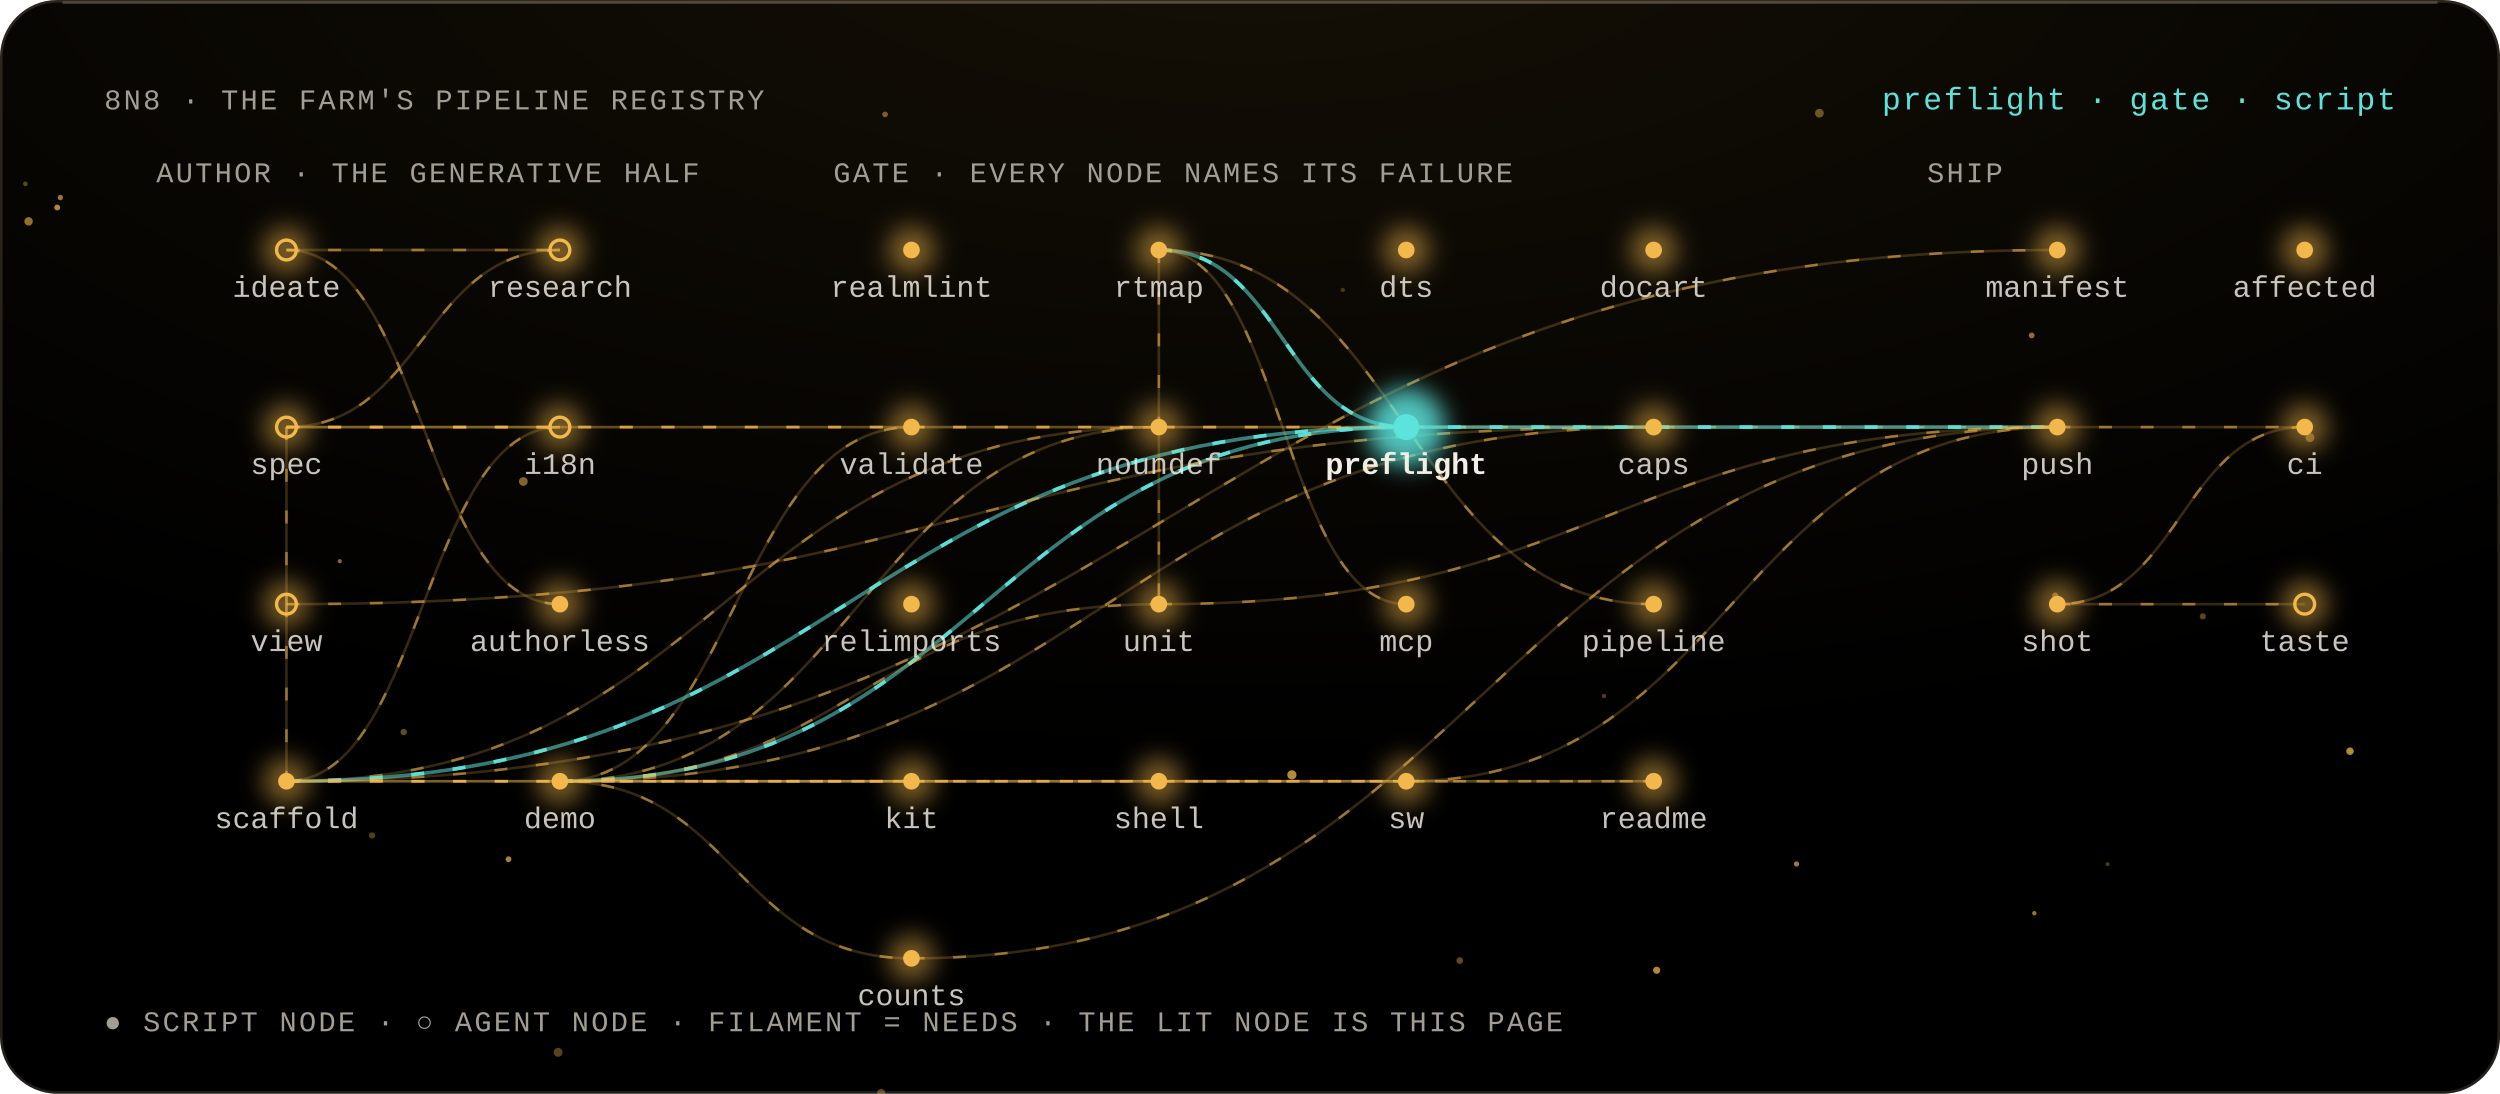
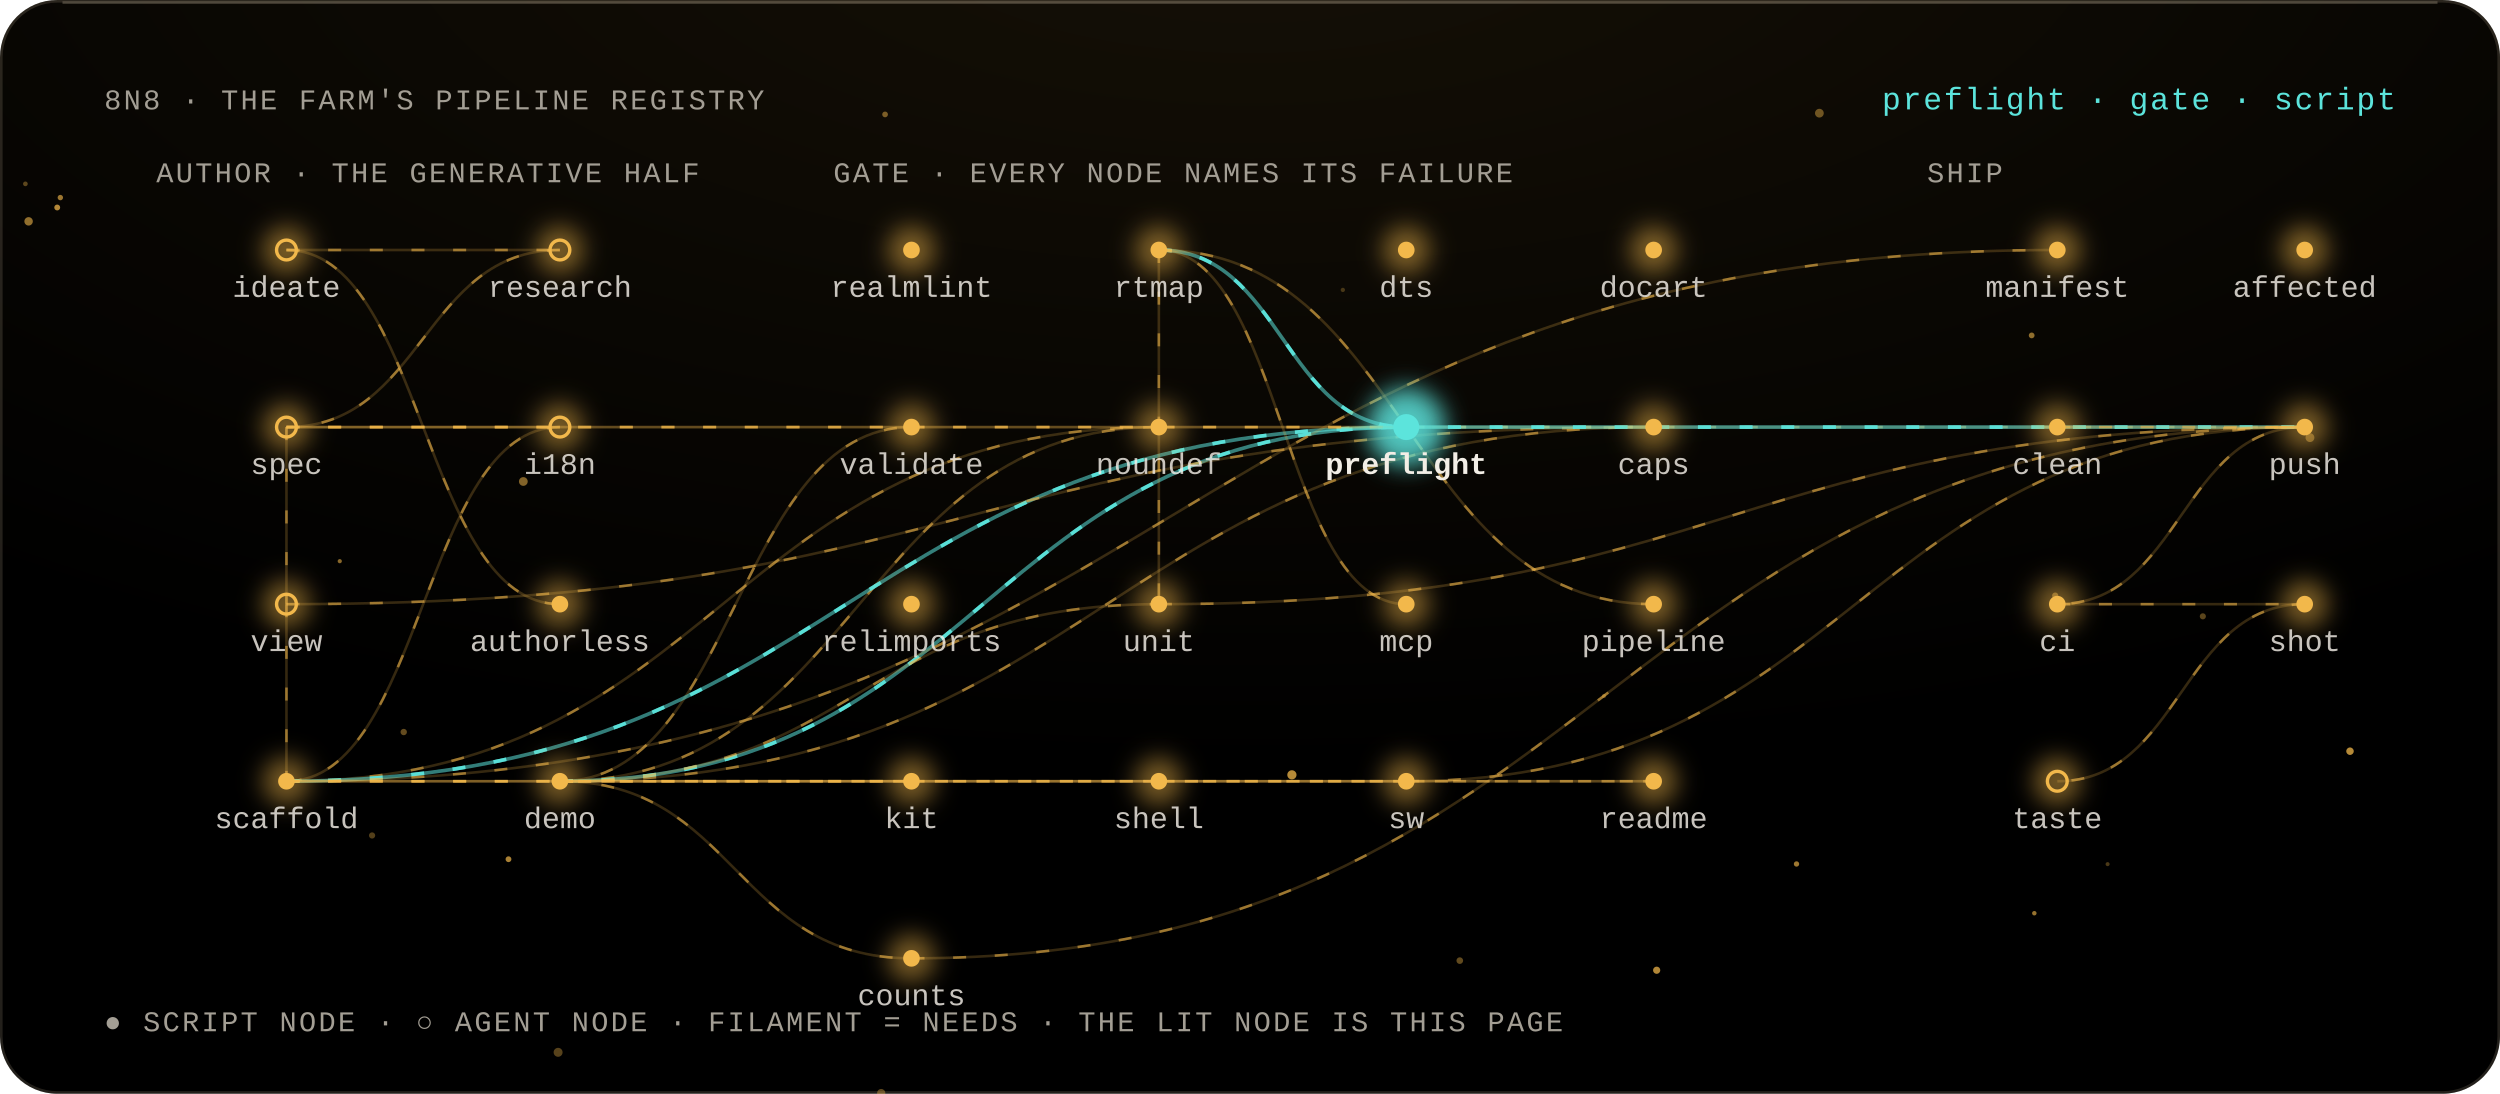
<svg xmlns="http://www.w3.org/2000/svg" viewBox="0 0 960 420" width="960" height="420" role="img" aria-labelledby="t">
  <style>
  text { font-family: 'Geist Mono', ui-monospace, 'Liberation Mono', Menlo, monospace; fill: #F2EEE6; }
  .m { fill: #A39E94; font-size: 11px; letter-spacing: .08em; }
  .l { font-size: 11.5px; }
  .h { font-size: 12px; fill: #5CE4DC; letter-spacing: .06em; }
  .flow { stroke-dasharray: 5 11; animation: flow 3s linear infinite; }
  @keyframes flow { to { stroke-dashoffset: -32; } }
  .breathe { animation: breathe 4.2s ease-in-out infinite; }
  @keyframes breathe { 50% { opacity: .38; } }
  .beat { animation: beat 2.6s ease-in-out infinite; transform-box: fill-box; transform-origin: center; }
  @keyframes beat { 50% { opacity: .55; transform: scale(1.35); } }
  .spin { transform-box: fill-box; transform-origin: center; animation: spin 48s linear infinite; }
  .spin-r { transform-box: fill-box; transform-origin: center; animation: spin 64s linear infinite reverse; }
  @keyframes spin { to { transform: rotate(360deg); } }
  @media (prefers-reduced-motion: reduce) { * { animation: none !important; } }
</style>
  <defs>
    <filter id="bloom" x="-80%" y="-80%" width="260%" height="260%">
      <feGaussianBlur stdDeviation="4.5" />
    </filter>
    <filter id="soft" x="-30%" y="-30%" width="160%" height="160%">
      <feGaussianBlur stdDeviation="1.4" />
    </filter>
    <radialGradient id="key" cx="50%" cy="-10%" r="80%">
      <stop offset="0" stop-color="#F2B84B" stop-opacity=".09" />
      <stop offset="1" stop-color="#F2B84B" stop-opacity="0" />
    </radialGradient>
    <linearGradient id="pair" x1="0" x2="1">
      <stop offset="0" stop-color="#F2B84B" />
      <stop offset="1" stop-color="#5CE4DC" />
    </linearGradient>
  </defs>
  <rect width="960" height="420" rx="22" fill="#000" />
  <rect width="960" height="420" rx="22" fill="url(#key)" />
  <rect x=".5" y=".5" width="959" height="419" rx="21.5" fill="none" stroke="rgba(255,232,196,.14)" />
  <path d="M 24 1 H 936" stroke="rgba(255,238,208,.22)" stroke-width="1" />
  <g>
    <circle cx="21.97" cy="79.68" r="1.13" fill="#F2B84B" opacity="0.73" class="breathe" style="animation-delay:-3.58s" />
    <circle cx="781.18" cy="350.68" r="0.86" fill="#F2B84B" opacity="0.62" class="breathe" style="animation-delay:-3.93s" />
    <circle cx="9.75" cy="70.6" r="0.9" fill="#F2B84B" opacity="0.37" class="breathe" style="animation-delay:-1.72s" />
    <circle cx="23.17" cy="75.87" r="1.04" fill="#F2B84B" opacity="0.63" class="breathe" style="animation-delay:-3.52s" />
    <circle cx="789.2" cy="228.71" r="1.19" fill="#F2B84B" opacity="0.46" class="breathe" style="animation-delay:-0.67s" />
    <circle cx="10.98" cy="85" r="1.62" fill="#F2B84B" opacity="0.59" class="breathe" style="animation-delay:-0.47s" />
    <circle cx="902.4" cy="288.46" r="1.44" fill="#F2B84B" opacity="0.75" class="breathe" style="animation-delay:-2.93s" />
    <circle cx="496.09" cy="297.54" r="1.77" fill="#F2B84B" opacity="0.75" class="breathe" style="animation-delay:-0.57s" />
    <circle cx="780.16" cy="128.8" r="1.11" fill="#F2B84B" opacity="0.58" class="breathe" style="animation-delay:-0.6s" />
    <circle cx="845.89" cy="236.67" r="1.18" fill="#F2B84B" opacity="0.37" class="breathe" style="animation-delay:-1.01s" />
    <circle cx="155.03" cy="281.1" r="1.23" fill="#F2B84B" opacity="0.41" class="breathe" style="animation-delay:-3.54s" />
    <circle cx="636.16" cy="372.57" r="1.39" fill="#F2B84B" opacity="0.73" class="breathe" style="animation-delay:-3.84s" />
    <circle cx="142.88" cy="320.82" r="1.2" fill="#F2B84B" opacity="0.34" class="breathe" style="animation-delay:-1.04s" />
    <circle cx="130.47" cy="215.49" r="0.81" fill="#F2B84B" opacity="0.56" class="breathe" style="animation-delay:-0.32s" />
    <circle cx="339.87" cy="43.94" r="1.1" fill="#F2B84B" opacity="0.48" class="breathe" style="animation-delay:-0.04s" />
    <circle cx="214.31" cy="404.09" r="1.72" fill="#F2B84B" opacity="0.36" class="breathe" style="animation-delay:-3.47s" />
    <circle cx="698.64" cy="43.46" r="1.68" fill="#F2B84B" opacity="0.43" class="breathe" style="animation-delay:-2.37s" />
    <circle cx="887.02" cy="168.05" r="1.7" fill="#F2B84B" opacity="0.42" class="breathe" style="animation-delay:-1.74s" />
    <circle cx="200.96" cy="184.89" r="1.68" fill="#F2B84B" opacity="0.53" class="breathe" style="animation-delay:-3.67s" />
    <circle cx="560.56" cy="368.88" r="1.28" fill="#F2B84B" opacity="0.4" class="breathe" style="animation-delay:-3.74s" />
    <circle cx="195.26" cy="329.94" r="1.12" fill="#F2B84B" opacity="0.7" class="breathe" style="animation-delay:-2.99s" />
    <circle cx="689.86" cy="331.77" r="1.03" fill="#F2B84B" opacity="0.65" class="breathe" style="animation-delay:-1.25s" />
    <circle cx="338.39" cy="419.74" r="1.58" fill="#F2B84B" opacity="0.38" class="breathe" style="animation-delay:-2.58s" />
    <circle cx="615.93" cy="267.27" r="0.81" fill="#F2B84B" opacity="0.34" class="breathe" style="animation-delay:-0.41s" />
    <circle cx="809.32" cy="331.83" r="0.78" fill="#F2B84B" opacity="0.31" class="breathe" style="animation-delay:-0.31s" />
    <circle cx="515.65" cy="111.33" r="0.83" fill="#F2B84B" opacity="0.26" class="breathe" style="animation-delay:-0.06s" />
  </g>
  <text x="40" y="42" class="m" text-anchor="start">8N8 · THE FARM'S PIPELINE REGISTRY</text>
  <text x="920" y="42" class="h" text-anchor="end">preflight · gate · script</text>
  <text x="60" y="70" class="m" text-anchor="start">AUTHOR · THE GENERATIVE HALF</text>
  <text x="320" y="70" class="m" text-anchor="start">GATE · EVERY NODE NAMES ITS FAILURE</text>
  <text x="740" y="70" class="m" text-anchor="start">SHIP</text>
  <path d="M 110 96 C 162.5 96, 162.5 96, 215 96" fill="none" stroke="#F2B84B" stroke-opacity="0.22" stroke-width="1" />
  <path d="M 110 96 C 162.5 96, 162.5 96, 215 96" fill="none" stroke="#F2B84B" stroke-opacity="0.55" stroke-width="1" class="flow" />
  <path d="M 215 96 C 162.5 96, 162.5 164, 110 164" fill="none" stroke="#F2B84B" stroke-opacity="0.22" stroke-width="1" />
  <path d="M 215 96 C 162.5 96, 162.5 164, 110 164" fill="none" stroke="#F2B84B" stroke-opacity="0.55" stroke-width="1" class="flow" />
  <path d="M 110 164 C 162.5 164, 162.5 164, 215 164" fill="none" stroke="#F2B84B" stroke-opacity="0.22" stroke-width="1" />
  <path d="M 110 164 C 162.5 164, 162.5 164, 215 164" fill="none" stroke="#F2B84B" stroke-opacity="0.55" stroke-width="1" class="flow" />
  <path d="M 110 164 C 110 164, 110 232, 110 232" fill="none" stroke="#F2B84B" stroke-opacity="0.22" stroke-width="1" />
  <path d="M 110 164 C 110 164, 110 232, 110 232" fill="none" stroke="#F2B84B" stroke-opacity="0.55" stroke-width="1" class="flow" />
  <path d="M 110 96 C 162.5 96, 162.5 232, 215 232" fill="none" stroke="#F2B84B" stroke-opacity="0.22" stroke-width="1" />
  <path d="M 110 96 C 162.5 96, 162.5 232, 215 232" fill="none" stroke="#F2B84B" stroke-opacity="0.55" stroke-width="1" class="flow" />
  <path d="M 110 232 C 110 232, 110 300, 110 300" fill="none" stroke="#F2B84B" stroke-opacity="0.22" stroke-width="1" />
  <path d="M 110 232 C 110 232, 110 300, 110 300" fill="none" stroke="#F2B84B" stroke-opacity="0.55" stroke-width="1" class="flow" />
  <path d="M 215 164 C 162.5 164, 162.5 300, 110 300" fill="none" stroke="#F2B84B" stroke-opacity="0.22" stroke-width="1" />
  <path d="M 215 164 C 162.5 164, 162.5 300, 110 300" fill="none" stroke="#F2B84B" stroke-opacity="0.55" stroke-width="1" class="flow" />
  <path d="M 110 164 C 230 164, 230 164, 350 164" fill="none" stroke="#F2B84B" stroke-opacity="0.22" stroke-width="1" />
  <path d="M 110 164 C 230 164, 230 164, 350 164" fill="none" stroke="#F2B84B" stroke-opacity="0.55" stroke-width="1" class="flow" />
  <path d="M 215 300 C 282.5 300, 282.5 164, 350 164" fill="none" stroke="#F2B84B" stroke-opacity="0.22" stroke-width="1" />
  <path d="M 215 300 C 282.5 300, 282.5 164, 350 164" fill="none" stroke="#F2B84B" stroke-opacity="0.55" stroke-width="1" class="flow" />
  <path d="M 110 300 C 277.5 300, 277.5 164, 445 164" fill="none" stroke="#F2B84B" stroke-opacity="0.22" stroke-width="1" />
  <path d="M 110 300 C 277.5 300, 277.5 164, 445 164" fill="none" stroke="#F2B84B" stroke-opacity="0.55" stroke-width="1" class="flow" />
  <path d="M 215 300 C 330 300, 330 164, 445 164" fill="none" stroke="#F2B84B" stroke-opacity="0.22" stroke-width="1" />
  <path d="M 215 300 C 330 300, 330 164, 445 164" fill="none" stroke="#F2B84B" stroke-opacity="0.55" stroke-width="1" class="flow" />
  <path d="M 110 300 C 325 300, 325 164, 540 164" fill="none" stroke="#5CE4DC" stroke-opacity="0.55" stroke-width="1.4" />
  <path d="M 110 300 C 325 300, 325 164, 540 164" fill="none" stroke="#5CE4DC" stroke-opacity="0.95" stroke-width="1.4" class="flow" />
  <path d="M 215 300 C 377.5 300, 377.5 164, 540 164" fill="none" stroke="#5CE4DC" stroke-opacity="0.55" stroke-width="1.4" />
  <path d="M 215 300 C 377.5 300, 377.5 164, 540 164" fill="none" stroke="#5CE4DC" stroke-opacity="0.95" stroke-width="1.4" class="flow" />
  <path d="M 445 96 C 492.5 96, 492.5 164, 540 164" fill="none" stroke="#5CE4DC" stroke-opacity="0.55" stroke-width="1.4" />
  <path d="M 445 96 C 492.5 96, 492.5 164, 540 164" fill="none" stroke="#5CE4DC" stroke-opacity="0.95" stroke-width="1.4" class="flow" />
  <path d="M 110 164 C 372.5 164, 372.5 164, 635 164" fill="none" stroke="#F2B84B" stroke-opacity="0.22" stroke-width="1" />
  <path d="M 110 164 C 372.5 164, 372.5 164, 635 164" fill="none" stroke="#F2B84B" stroke-opacity="0.55" stroke-width="1" class="flow" />
  <path d="M 110 232 C 372.5 232, 372.5 164, 635 164" fill="none" stroke="#F2B84B" stroke-opacity="0.22" stroke-width="1" />
  <path d="M 110 232 C 372.5 232, 372.5 164, 635 164" fill="none" stroke="#F2B84B" stroke-opacity="0.55" stroke-width="1" class="flow" />
  <path d="M 215 300 C 425 300, 425 164, 635 164" fill="none" stroke="#F2B84B" stroke-opacity="0.22" stroke-width="1" />
  <path d="M 215 300 C 425 300, 425 164, 635 164" fill="none" stroke="#F2B84B" stroke-opacity="0.55" stroke-width="1" class="flow" />
  <path d="M 215 300 C 330 300, 330 232, 445 232" fill="none" stroke="#F2B84B" stroke-opacity="0.22" stroke-width="1" />
  <path d="M 215 300 C 330 300, 330 232, 445 232" fill="none" stroke="#F2B84B" stroke-opacity="0.55" stroke-width="1" class="flow" />
  <path d="M 445 96 C 445 96, 445 232, 445 232" fill="none" stroke="#F2B84B" stroke-opacity="0.22" stroke-width="1" />
  <path d="M 445 96 C 445 96, 445 232, 445 232" fill="none" stroke="#F2B84B" stroke-opacity="0.55" stroke-width="1" class="flow" />
  <path d="M 445 96 C 492.5 96, 492.5 232, 540 232" fill="none" stroke="#F2B84B" stroke-opacity="0.22" stroke-width="1" />
  <path d="M 445 96 C 492.5 96, 492.5 232, 540 232" fill="none" stroke="#F2B84B" stroke-opacity="0.55" stroke-width="1" class="flow" />
  <path d="M 445 96 C 540 96, 540 232, 635 232" fill="none" stroke="#F2B84B" stroke-opacity="0.22" stroke-width="1" />
  <path d="M 445 96 C 540 96, 540 232, 635 232" fill="none" stroke="#F2B84B" stroke-opacity="0.55" stroke-width="1" class="flow" />
  <path d="M 110 300 C 230 300, 230 300, 350 300" fill="none" stroke="#F2B84B" stroke-opacity="0.22" stroke-width="1" />
  <path d="M 110 300 C 230 300, 230 300, 350 300" fill="none" stroke="#F2B84B" stroke-opacity="0.55" stroke-width="1" class="flow" />
  <path d="M 110 300 C 325 300, 325 300, 540 300" fill="none" stroke="#F2B84B" stroke-opacity="0.22" stroke-width="1" />
  <path d="M 110 300 C 325 300, 325 300, 540 300" fill="none" stroke="#F2B84B" stroke-opacity="0.55" stroke-width="1" class="flow" />
  <path d="M 215 300 C 377.5 300, 377.5 300, 540 300" fill="none" stroke="#F2B84B" stroke-opacity="0.22" stroke-width="1" />
  <path d="M 215 300 C 377.5 300, 377.5 300, 540 300" fill="none" stroke="#F2B84B" stroke-opacity="0.55" stroke-width="1" class="flow" />
  <path d="M 110 300 C 372.5 300, 372.5 300, 635 300" fill="none" stroke="#F2B84B" stroke-opacity="0.22" stroke-width="1" />
  <path d="M 110 300 C 372.5 300, 372.5 300, 635 300" fill="none" stroke="#F2B84B" stroke-opacity="0.55" stroke-width="1" class="flow" />
  <path d="M 215 300 C 425 300, 425 300, 635 300" fill="none" stroke="#F2B84B" stroke-opacity="0.22" stroke-width="1" />
  <path d="M 215 300 C 425 300, 425 300, 635 300" fill="none" stroke="#F2B84B" stroke-opacity="0.55" stroke-width="1" class="flow" />
  <path d="M 215 300 C 282.5 300, 282.5 368, 350 368" fill="none" stroke="#F2B84B" stroke-opacity="0.22" stroke-width="1" />
  <path d="M 215 300 C 282.5 300, 282.5 368, 350 368" fill="none" stroke="#F2B84B" stroke-opacity="0.55" stroke-width="1" class="flow" />
  <path d="M 110 300 C 450 300, 450 96, 790 96" fill="none" stroke="#F2B84B" stroke-opacity="0.22" stroke-width="1" />
  <path d="M 110 300 C 450 300, 450 96, 790 96" fill="none" stroke="#F2B84B" stroke-opacity="0.55" stroke-width="1" class="flow" />
-   <path d="M 350 164 C 570 164, 570 164, 790 164" fill="none" stroke="#F2B84B" stroke-opacity="0.22" stroke-width="1" />
-   <path d="M 350 164 C 570 164, 570 164, 790 164" fill="none" stroke="#F2B84B" stroke-opacity="0.55" stroke-width="1" class="flow" />
-   <path d="M 540 164 C 665 164, 665 164, 790 164" fill="none" stroke="#5CE4DC" stroke-opacity="0.55" stroke-width="1.4" />
-   <path d="M 540 164 C 665 164, 665 164, 790 164" fill="none" stroke="#5CE4DC" stroke-opacity="0.95" stroke-width="1.4" class="flow" />
-   <path d="M 445 232 C 617.5 232, 617.5 164, 790 164" fill="none" stroke="#F2B84B" stroke-opacity="0.22" stroke-width="1" />
-   <path d="M 445 232 C 617.5 232, 617.5 164, 790 164" fill="none" stroke="#F2B84B" stroke-opacity="0.55" stroke-width="1" class="flow" />
-   <path d="M 540 300 C 665 300, 665 164, 790 164" fill="none" stroke="#F2B84B" stroke-opacity="0.22" stroke-width="1" />
-   <path d="M 540 300 C 665 300, 665 164, 790 164" fill="none" stroke="#F2B84B" stroke-opacity="0.55" stroke-width="1" class="flow" />
-   <path d="M 350 368 C 570 368, 570 164, 790 164" fill="none" stroke="#F2B84B" stroke-opacity="0.22" stroke-width="1" />
-   <path d="M 350 368 C 570 368, 570 164, 790 164" fill="none" stroke="#F2B84B" stroke-opacity="0.55" stroke-width="1" class="flow" />
+   <path d="M 350 164 C 617.5 164, 617.5 164, 885 164" fill="none" stroke="#F2B84B" stroke-opacity="0.22" stroke-width="1" />
+   <path d="M 350 164 C 617.5 164, 617.5 164, 885 164" fill="none" stroke="#F2B84B" stroke-opacity="0.55" stroke-width="1" class="flow" />
+   <path d="M 540 164 C 712.5 164, 712.5 164, 885 164" fill="none" stroke="#5CE4DC" stroke-opacity="0.55" stroke-width="1.4" />
+   <path d="M 540 164 C 712.5 164, 712.5 164, 885 164" fill="none" stroke="#5CE4DC" stroke-opacity="0.95" stroke-width="1.4" class="flow" />
+   <path d="M 445 232 C 665 232, 665 164, 885 164" fill="none" stroke="#F2B84B" stroke-opacity="0.22" stroke-width="1" />
+   <path d="M 445 232 C 665 232, 665 164, 885 164" fill="none" stroke="#F2B84B" stroke-opacity="0.55" stroke-width="1" class="flow" />
+   <path d="M 540 300 C 712.5 300, 712.5 164, 885 164" fill="none" stroke="#F2B84B" stroke-opacity="0.22" stroke-width="1" />
+   <path d="M 540 300 C 712.5 300, 712.5 164, 885 164" fill="none" stroke="#F2B84B" stroke-opacity="0.55" stroke-width="1" class="flow" />
+   <path d="M 350 368 C 617.5 368, 617.5 164, 885 164" fill="none" stroke="#F2B84B" stroke-opacity="0.22" stroke-width="1" />
+   <path d="M 350 368 C 617.5 368, 617.5 164, 885 164" fill="none" stroke="#F2B84B" stroke-opacity="0.55" stroke-width="1" class="flow" />
  <path d="M 790 164 C 837.5 164, 837.5 164, 885 164" fill="none" stroke="#F2B84B" stroke-opacity="0.22" stroke-width="1" />
  <path d="M 790 164 C 837.5 164, 837.5 164, 885 164" fill="none" stroke="#F2B84B" stroke-opacity="0.55" stroke-width="1" class="flow" />
  <path d="M 885 164 C 837.5 164, 837.5 232, 790 232" fill="none" stroke="#F2B84B" stroke-opacity="0.22" stroke-width="1" />
  <path d="M 885 164 C 837.5 164, 837.5 232, 790 232" fill="none" stroke="#F2B84B" stroke-opacity="0.55" stroke-width="1" class="flow" />
  <path d="M 790 232 C 837.5 232, 837.5 232, 885 232" fill="none" stroke="#F2B84B" stroke-opacity="0.22" stroke-width="1" />
  <path d="M 790 232 C 837.5 232, 837.5 232, 885 232" fill="none" stroke="#F2B84B" stroke-opacity="0.55" stroke-width="1" class="flow" />
+   <path d="M 885 232 C 837.5 232, 837.5 300, 790 300" fill="none" stroke="#F2B84B" stroke-opacity="0.22" stroke-width="1" />
+   <path d="M 885 232 C 837.5 232, 837.5 300, 790 300" fill="none" stroke="#F2B84B" stroke-opacity="0.55" stroke-width="1" class="flow" />
  <g>
    <circle cx="110" cy="96" r="9" fill="#F2B84B" opacity="0.5" filter="url(#bloom)" class="breathe" style="animation-delay:-3.6s" />
    <circle cx="110" cy="96" r="3.8" fill="none" stroke="#F2B84B" stroke-width="1.3" />
  </g>
  <text x="110" y="114" class="l" text-anchor="middle" fill="#F2EEE6" fill-opacity=".82">ideate</text>
  <g>
    <circle cx="215" cy="96" r="9" fill="#F2B84B" opacity="0.5" filter="url(#bloom)" class="breathe" style="animation-delay:-1.57s" />
    <circle cx="215" cy="96" r="3.8" fill="none" stroke="#F2B84B" stroke-width="1.3" />
  </g>
  <text x="215" y="114" class="l" text-anchor="middle" fill="#F2EEE6" fill-opacity=".82">research</text>
  <g>
    <circle cx="110" cy="164" r="9" fill="#F2B84B" opacity="0.5" filter="url(#bloom)" class="breathe" style="animation-delay:-0.09s" />
    <circle cx="110" cy="164" r="3.8" fill="none" stroke="#F2B84B" stroke-width="1.3" />
  </g>
  <text x="110" y="182" class="l" text-anchor="middle" fill="#F2EEE6" fill-opacity=".82">spec</text>
  <g>
    <circle cx="215" cy="164" r="9" fill="#F2B84B" opacity="0.5" filter="url(#bloom)" class="breathe" style="animation-delay:-0.76s" />
    <circle cx="215" cy="164" r="3.8" fill="none" stroke="#F2B84B" stroke-width="1.3" />
  </g>
  <text x="215" y="182" class="l" text-anchor="middle" fill="#F2EEE6" fill-opacity=".82">i18n</text>
  <g>
    <circle cx="110" cy="232" r="9" fill="#F2B84B" opacity="0.5" filter="url(#bloom)" class="breathe" style="animation-delay:-3.81s" />
    <circle cx="110" cy="232" r="3.8" fill="none" stroke="#F2B84B" stroke-width="1.3" />
  </g>
  <text x="110" y="250" class="l" text-anchor="middle" fill="#F2EEE6" fill-opacity=".82">view</text>
  <g>
    <circle cx="215" cy="232" r="9" fill="#F2B84B" opacity="0.5" filter="url(#bloom)" class="breathe" style="animation-delay:-3.41s" />
    <circle cx="215" cy="232" r="3.2" fill="#F2B84B" />
  </g>
  <text x="215" y="250" class="l" text-anchor="middle" fill="#F2EEE6" fill-opacity=".82">authorless</text>
  <g>
    <circle cx="110" cy="300" r="9" fill="#F2B84B" opacity="0.5" filter="url(#bloom)" class="breathe" style="animation-delay:-3.14s" />
    <circle cx="110" cy="300" r="3.2" fill="#F2B84B" />
  </g>
  <text x="110" y="318" class="l" text-anchor="middle" fill="#F2EEE6" fill-opacity=".82">scaffold</text>
  <g>
    <circle cx="215" cy="300" r="9" fill="#F2B84B" opacity="0.5" filter="url(#bloom)" class="breathe" style="animation-delay:-0.58s" />
    <circle cx="215" cy="300" r="3.2" fill="#F2B84B" />
  </g>
  <text x="215" y="318" class="l" text-anchor="middle" fill="#F2EEE6" fill-opacity=".82">demo</text>
  <g>
    <circle cx="350" cy="96" r="9" fill="#F2B84B" opacity="0.5" filter="url(#bloom)" class="breathe" style="animation-delay:-3.25s" />
    <circle cx="350" cy="96" r="3.2" fill="#F2B84B" />
  </g>
  <text x="350" y="114" class="l" text-anchor="middle" fill="#F2EEE6" fill-opacity=".82">realmlint</text>
  <g>
    <circle cx="445" cy="96" r="9" fill="#F2B84B" opacity="0.5" filter="url(#bloom)" class="breathe" style="animation-delay:-3.34s" />
    <circle cx="445" cy="96" r="3.2" fill="#F2B84B" />
  </g>
  <text x="445" y="114" class="l" text-anchor="middle" fill="#F2EEE6" fill-opacity=".82">rtmap</text>
  <g>
    <circle cx="540" cy="96" r="9" fill="#F2B84B" opacity="0.5" filter="url(#bloom)" class="breathe" style="animation-delay:-2.95s" />
    <circle cx="540" cy="96" r="3.2" fill="#F2B84B" />
  </g>
  <text x="540" y="114" class="l" text-anchor="middle" fill="#F2EEE6" fill-opacity=".82">dts</text>
  <g>
    <circle cx="635" cy="96" r="9" fill="#F2B84B" opacity="0.5" filter="url(#bloom)" class="breathe" style="animation-delay:-3.74s" />
    <circle cx="635" cy="96" r="3.2" fill="#F2B84B" />
  </g>
  <text x="635" y="114" class="l" text-anchor="middle" fill="#F2EEE6" fill-opacity=".82">docart</text>
  <g>
    <circle cx="350" cy="164" r="9" fill="#F2B84B" opacity="0.5" filter="url(#bloom)" class="breathe" style="animation-delay:-3.87s" />
    <circle cx="350" cy="164" r="3.2" fill="#F2B84B" />
  </g>
  <text x="350" y="182" class="l" text-anchor="middle" fill="#F2EEE6" fill-opacity=".82">validate</text>
  <g>
    <circle cx="445" cy="164" r="9" fill="#F2B84B" opacity="0.5" filter="url(#bloom)" class="breathe" style="animation-delay:-0.74s" />
    <circle cx="445" cy="164" r="3.2" fill="#F2B84B" />
  </g>
  <text x="445" y="182" class="l" text-anchor="middle" fill="#F2EEE6" fill-opacity=".82">noundef</text>
  <g>
    <circle cx="540" cy="164" r="15" fill="#5CE4DC" opacity="0.85" filter="url(#bloom)" class="beat" style="animation-delay:-0.04s" />
    <circle cx="540" cy="164" r="5" fill="#5CE4DC" />
  </g>
  <text x="540" y="182" class="l" text-anchor="middle" fill="#5CE4DC" font-weight="700">preflight</text>
  <g>
    <circle cx="635" cy="164" r="9" fill="#F2B84B" opacity="0.5" filter="url(#bloom)" class="breathe" style="animation-delay:-0.67s" />
    <circle cx="635" cy="164" r="3.2" fill="#F2B84B" />
  </g>
  <text x="635" y="182" class="l" text-anchor="middle" fill="#F2EEE6" fill-opacity=".82">caps</text>
  <g>
    <circle cx="350" cy="232" r="9" fill="#F2B84B" opacity="0.5" filter="url(#bloom)" class="breathe" style="animation-delay:-0.99s" />
    <circle cx="350" cy="232" r="3.2" fill="#F2B84B" />
  </g>
  <text x="350" y="250" class="l" text-anchor="middle" fill="#F2EEE6" fill-opacity=".82">relimports</text>
  <g>
    <circle cx="445" cy="232" r="9" fill="#F2B84B" opacity="0.5" filter="url(#bloom)" class="breathe" style="animation-delay:-1.63s" />
    <circle cx="445" cy="232" r="3.2" fill="#F2B84B" />
  </g>
  <text x="445" y="250" class="l" text-anchor="middle" fill="#F2EEE6" fill-opacity=".82">unit</text>
  <g>
    <circle cx="540" cy="232" r="9" fill="#F2B84B" opacity="0.5" filter="url(#bloom)" class="breathe" style="animation-delay:-2.64s" />
    <circle cx="540" cy="232" r="3.2" fill="#F2B84B" />
  </g>
  <text x="540" y="250" class="l" text-anchor="middle" fill="#F2EEE6" fill-opacity=".82">mcp</text>
  <g>
    <circle cx="635" cy="232" r="9" fill="#F2B84B" opacity="0.5" filter="url(#bloom)" class="breathe" style="animation-delay:-1.23s" />
    <circle cx="635" cy="232" r="3.2" fill="#F2B84B" />
  </g>
  <text x="635" y="250" class="l" text-anchor="middle" fill="#F2EEE6" fill-opacity=".82">pipeline</text>
  <g>
    <circle cx="350" cy="300" r="9" fill="#F2B84B" opacity="0.5" filter="url(#bloom)" class="breathe" style="animation-delay:-0.1s" />
    <circle cx="350" cy="300" r="3.2" fill="#F2B84B" />
  </g>
  <text x="350" y="318" class="l" text-anchor="middle" fill="#F2EEE6" fill-opacity=".82">kit</text>
  <g>
    <circle cx="445" cy="300" r="9" fill="#F2B84B" opacity="0.5" filter="url(#bloom)" class="breathe" style="animation-delay:-0.72s" />
    <circle cx="445" cy="300" r="3.2" fill="#F2B84B" />
  </g>
  <text x="445" y="318" class="l" text-anchor="middle" fill="#F2EEE6" fill-opacity=".82">shell</text>
  <g>
    <circle cx="540" cy="300" r="9" fill="#F2B84B" opacity="0.5" filter="url(#bloom)" class="breathe" style="animation-delay:-3.02s" />
    <circle cx="540" cy="300" r="3.2" fill="#F2B84B" />
  </g>
  <text x="540" y="318" class="l" text-anchor="middle" fill="#F2EEE6" fill-opacity=".82">sw</text>
  <g>
    <circle cx="635" cy="300" r="9" fill="#F2B84B" opacity="0.5" filter="url(#bloom)" class="breathe" style="animation-delay:-3.35s" />
    <circle cx="635" cy="300" r="3.2" fill="#F2B84B" />
  </g>
  <text x="635" y="318" class="l" text-anchor="middle" fill="#F2EEE6" fill-opacity=".82">readme</text>
  <g>
    <circle cx="350" cy="368" r="9" fill="#F2B84B" opacity="0.5" filter="url(#bloom)" class="breathe" style="animation-delay:-1.32s" />
    <circle cx="350" cy="368" r="3.2" fill="#F2B84B" />
  </g>
  <text x="350" y="386" class="l" text-anchor="middle" fill="#F2EEE6" fill-opacity=".82">counts</text>
  <g>
    <circle cx="790" cy="96" r="9" fill="#F2B84B" opacity="0.5" filter="url(#bloom)" class="breathe" style="animation-delay:-1.78s" />
    <circle cx="790" cy="96" r="3.2" fill="#F2B84B" />
  </g>
  <text x="790" y="114" class="l" text-anchor="middle" fill="#F2EEE6" fill-opacity=".82">manifest</text>
  <g>
    <circle cx="885" cy="96" r="9" fill="#F2B84B" opacity="0.5" filter="url(#bloom)" class="breathe" style="animation-delay:-3.29s" />
    <circle cx="885" cy="96" r="3.2" fill="#F2B84B" />
  </g>
  <text x="885" y="114" class="l" text-anchor="middle" fill="#F2EEE6" fill-opacity=".82">affected</text>
  <g>
    <circle cx="790" cy="164" r="9" fill="#F2B84B" opacity="0.5" filter="url(#bloom)" class="breathe" style="animation-delay:-2.18s" />
    <circle cx="790" cy="164" r="3.2" fill="#F2B84B" />
  </g>
-   <text x="790" y="182" class="l" text-anchor="middle" fill="#F2EEE6" fill-opacity=".82">push</text>
+   <text x="790" y="182" class="l" text-anchor="middle" fill="#F2EEE6" fill-opacity=".82">clean</text>
  <g>
    <circle cx="885" cy="164" r="9" fill="#F2B84B" opacity="0.5" filter="url(#bloom)" class="breathe" style="animation-delay:-1.65s" />
    <circle cx="885" cy="164" r="3.2" fill="#F2B84B" />
  </g>
-   <text x="885" y="182" class="l" text-anchor="middle" fill="#F2EEE6" fill-opacity=".82">ci</text>
+   <text x="885" y="182" class="l" text-anchor="middle" fill="#F2EEE6" fill-opacity=".82">push</text>
  <g>
    <circle cx="790" cy="232" r="9" fill="#F2B84B" opacity="0.5" filter="url(#bloom)" class="breathe" style="animation-delay:-0.64s" />
    <circle cx="790" cy="232" r="3.2" fill="#F2B84B" />
  </g>
-   <text x="790" y="250" class="l" text-anchor="middle" fill="#F2EEE6" fill-opacity=".82">shot</text>
+   <text x="790" y="250" class="l" text-anchor="middle" fill="#F2EEE6" fill-opacity=".82">ci</text>
  <g>
    <circle cx="885" cy="232" r="9" fill="#F2B84B" opacity="0.5" filter="url(#bloom)" class="breathe" style="animation-delay:-1.71s" />
-     <circle cx="885" cy="232" r="3.8" fill="none" stroke="#F2B84B" stroke-width="1.3" />
-   </g>
-   <text x="885" y="250" class="l" text-anchor="middle" fill="#F2EEE6" fill-opacity=".82">taste</text>
+     <circle cx="885" cy="232" r="3.2" fill="#F2B84B" />
+   </g>
+   <text x="885" y="250" class="l" text-anchor="middle" fill="#F2EEE6" fill-opacity=".82">shot</text>
+   <g>
+     <circle cx="790" cy="300" r="9" fill="#F2B84B" opacity="0.5" filter="url(#bloom)" class="breathe" style="animation-delay:-3.36s" />
+     <circle cx="790" cy="300" r="3.8" fill="none" stroke="#F2B84B" stroke-width="1.3" />
+   </g>
+   <text x="790" y="318" class="l" text-anchor="middle" fill="#F2EEE6" fill-opacity=".82">taste</text>
  <text x="40" y="396" class="m" text-anchor="start">● SCRIPT NODE  ·  ○ AGENT NODE  ·  FILAMENT = NEEDS  ·  THE LIT NODE IS THIS PAGE</text>
</svg>
